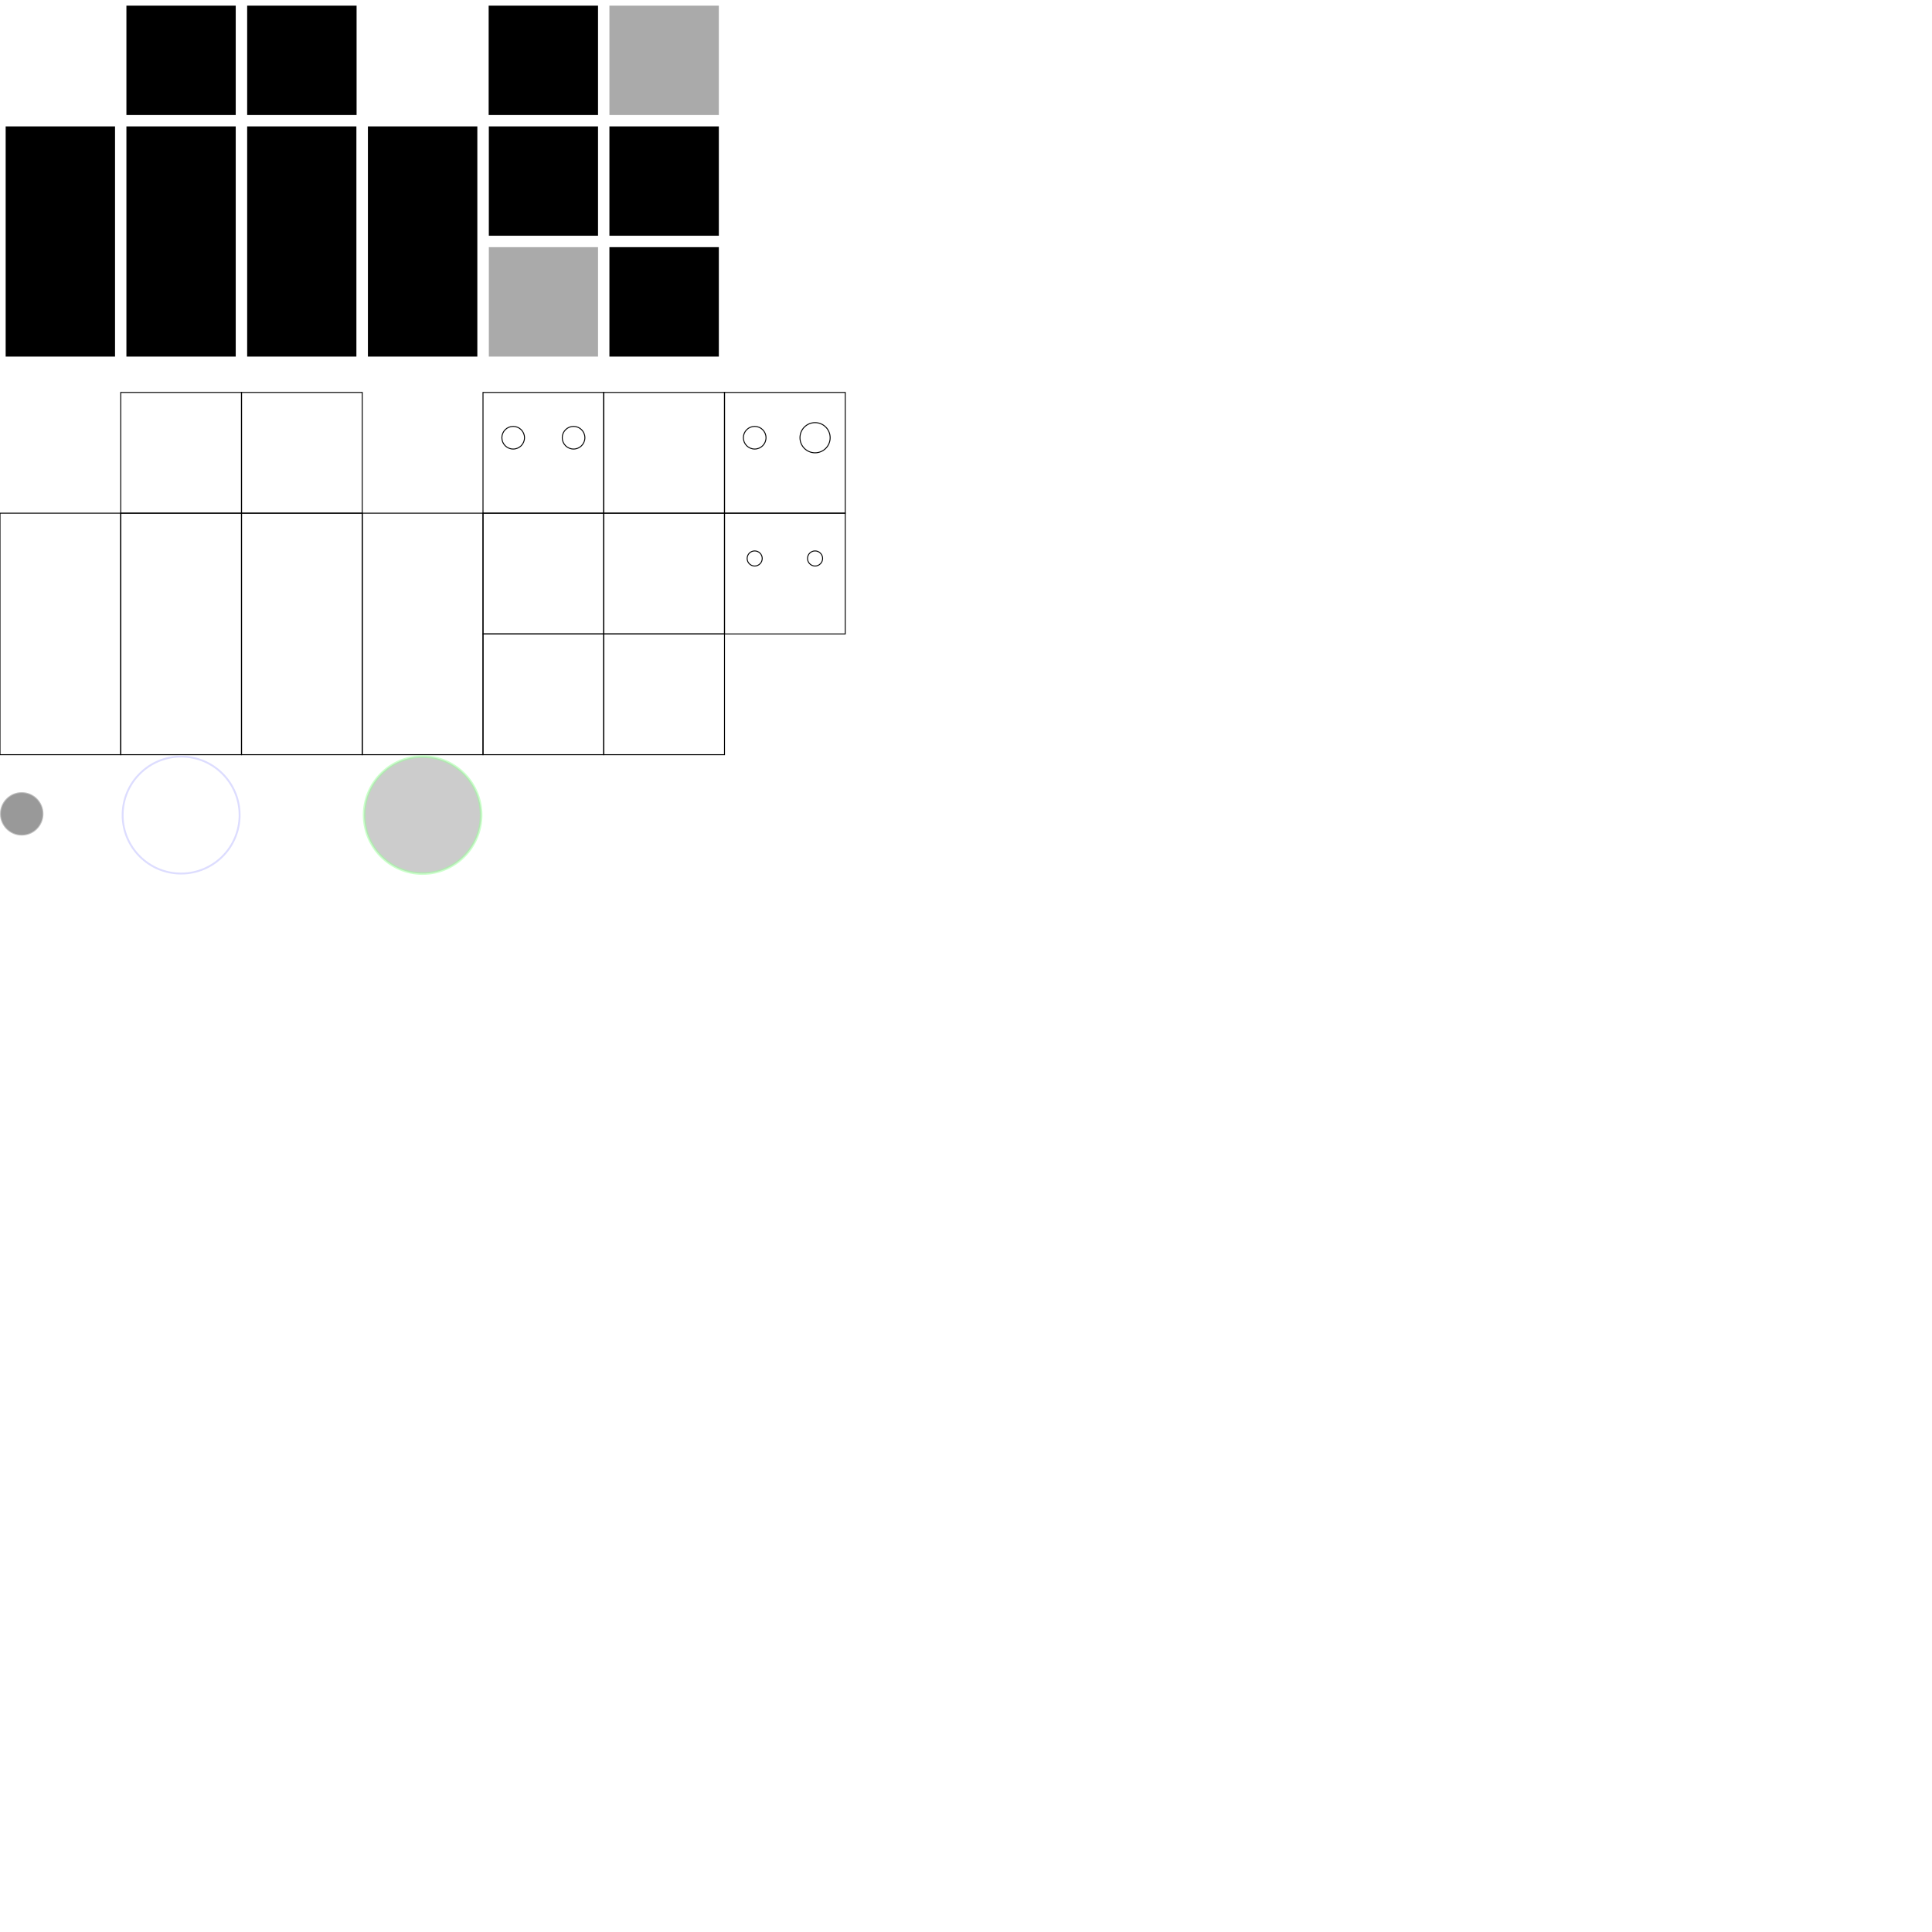
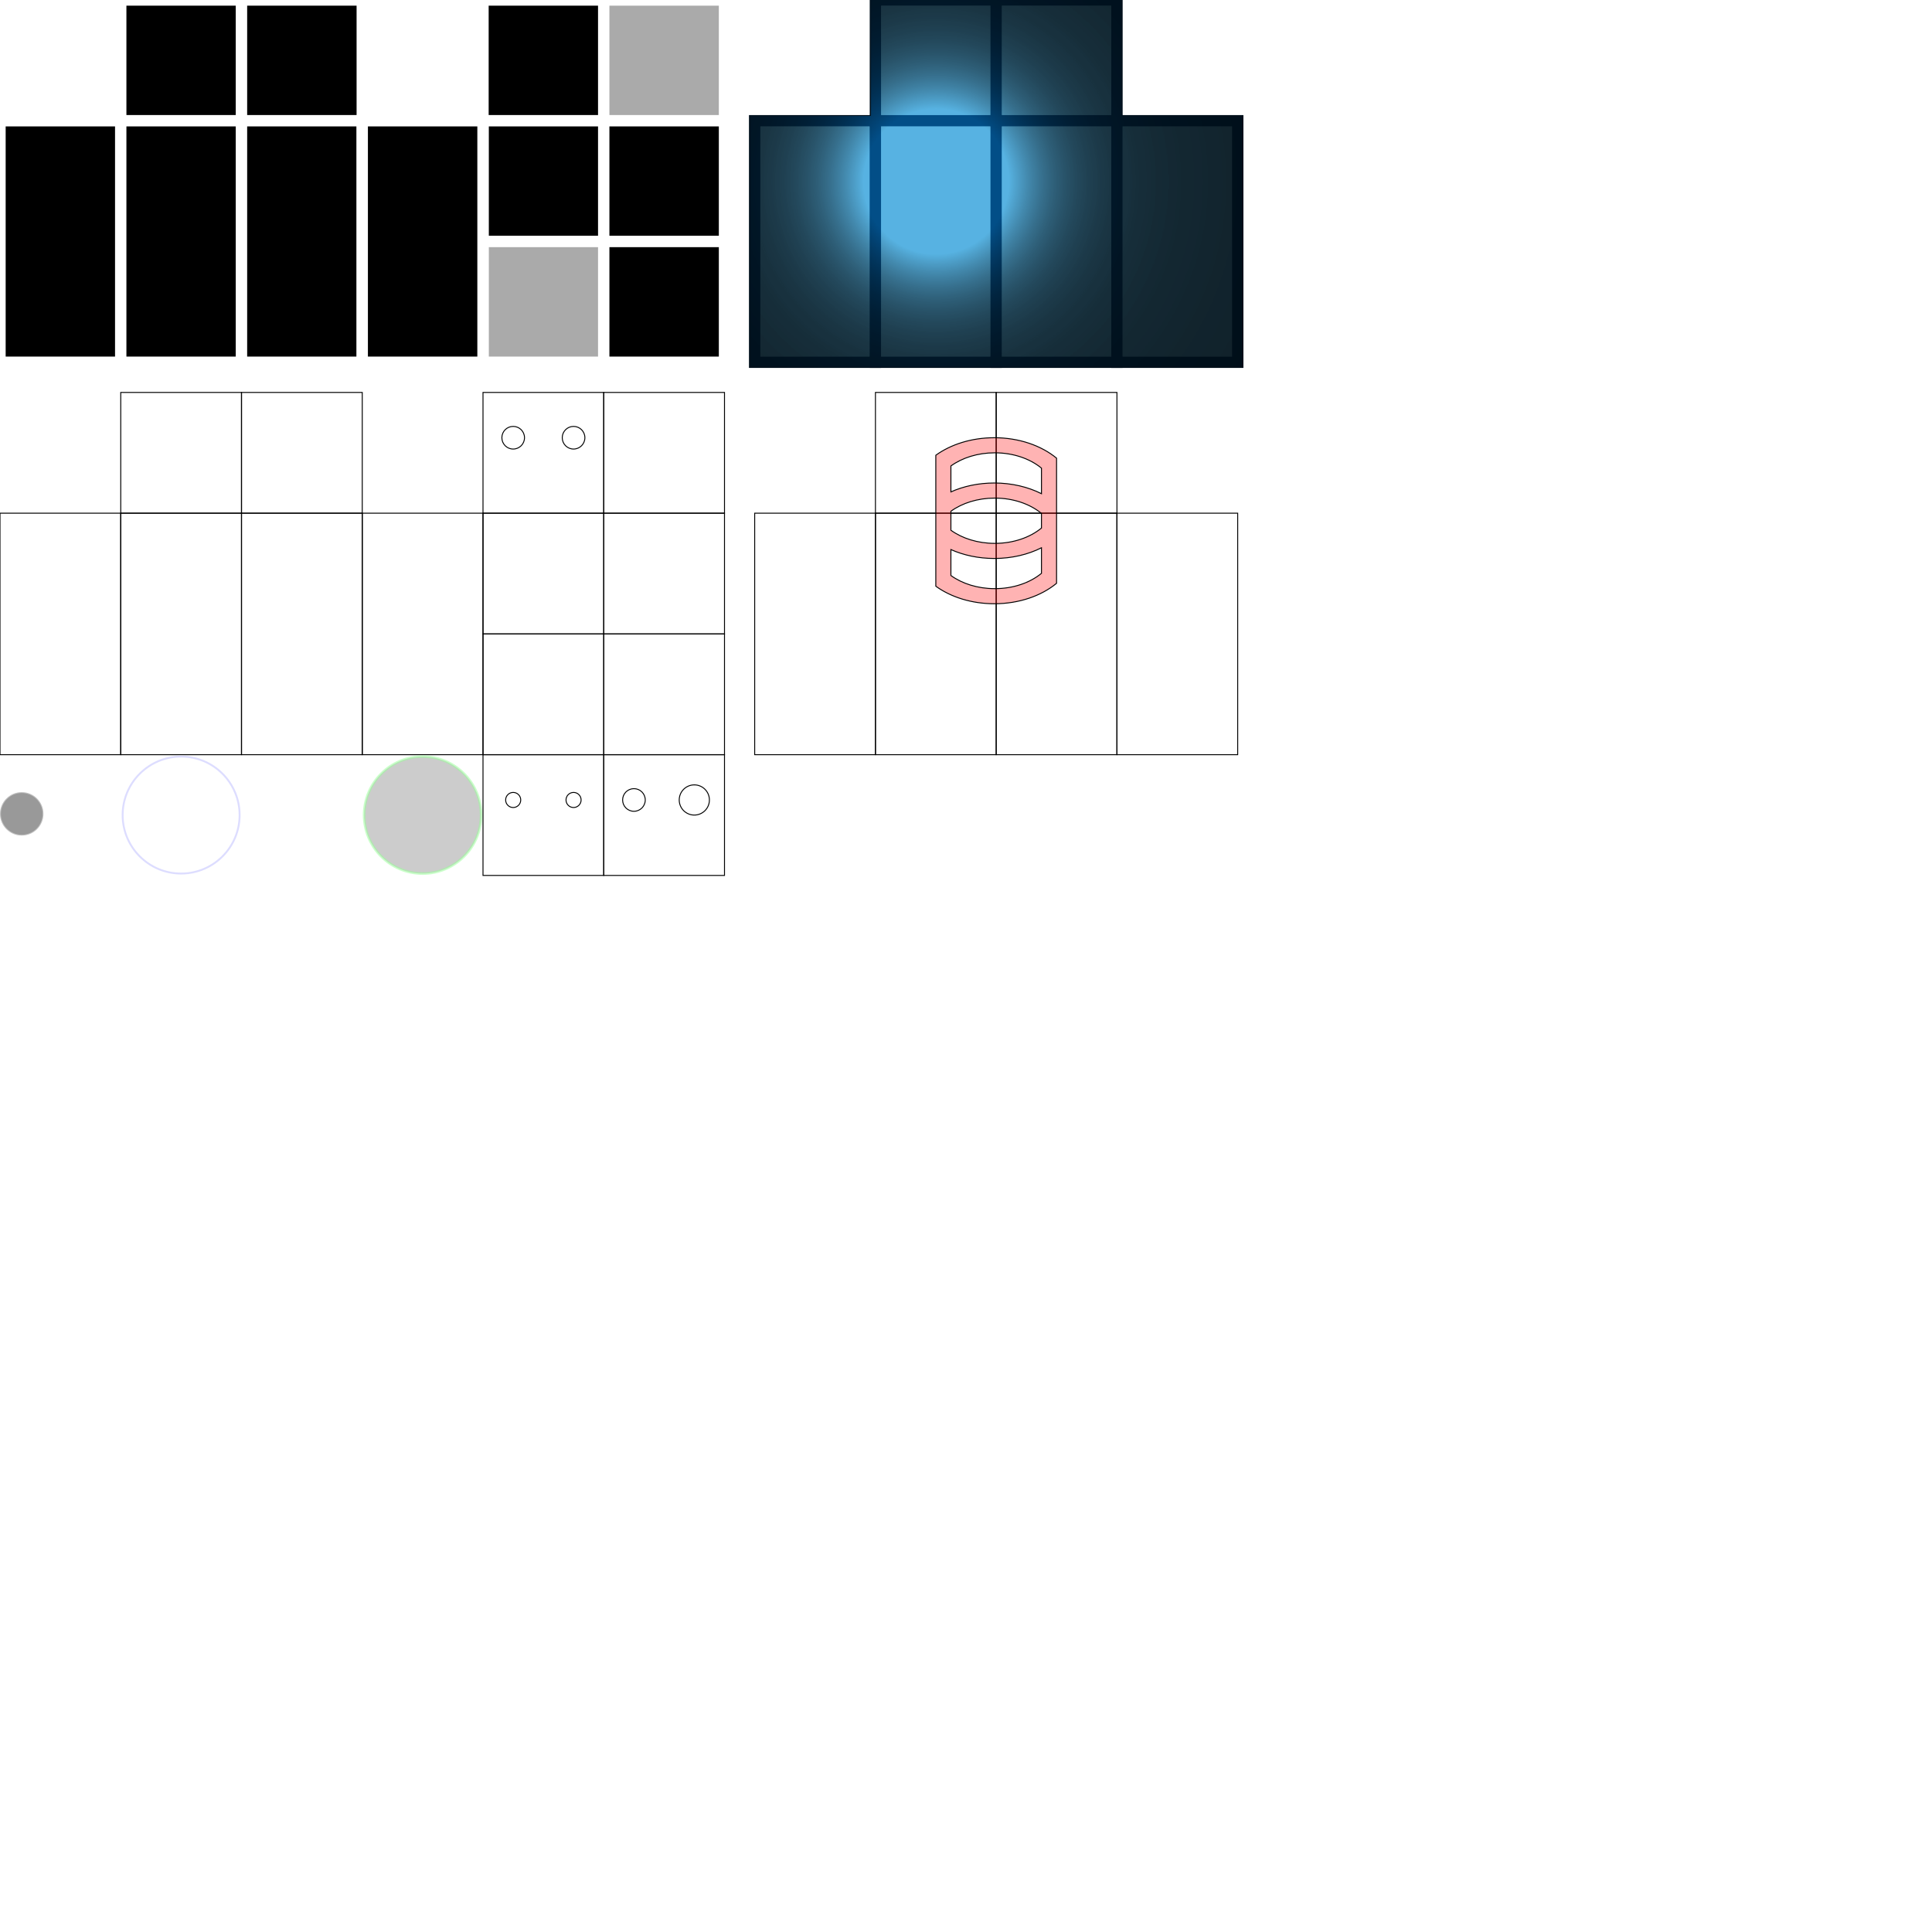
<svg xmlns="http://www.w3.org/2000/svg" xmlns:ns1="https://boxy-svg.com" width="2048" height="2048" viewBox="0 0 2048 2048">
  <defs>
    <ns1:grid x="0" y="0" width="16" height="16" />
+     <filter id="duotone-filter-0" ns1:preset="duotone 1 #4fa2cd #02477b 1" color-interpolation-filters="sRGB" x="-50%" y="-50%" width="200%" height="200%">
+       <feColorMatrix type="matrix" result="grayscale" values="1 0 0 0 0 1 0 0 0 0 1 0 0 0 0 0 0 0 1 0" />
+       <feComponentTransfer color-interpolation-filters="sRGB">
+         <feFuncR type="gamma" exponent="1.5" amplitude="1" offset="0" />
+         <feFuncG type="gamma" exponent="1.5" amplitude="1" offset="0" />
+         <feFuncB type="gamma" exponent="1.5" amplitude="1" offset="0" />
+       </feComponentTransfer>
+       <feComponentTransfer color-interpolation-filters="sRGB" result="duotone">
+         <feFuncR type="table" tableValues="0.31 0.008" />
+         <feFuncG type="table" tableValues="0.635 0.278" />
+         <feFuncB type="table" tableValues="0.804 0.482" />
+         <feFuncA type="table" tableValues="0 1" />
+       </feComponentTransfer>
+     </filter>
+     <filter id="point-light-filter-0" ns1:preset="point-light 1 0.375 0.5 0.5 51 2 0.2 0.1 #ffffff" primitiveUnits="objectBoundingBox" color-interpolation-filters="sRGB" x="-50%" y="-50%" width="200%" height="200%">
+       <feSpecularLighting result="specular-lighting" lighting-color="#ffffff" specularConstant="2" specularExponent="51">
+         <fePointLight x="0.375" y="0.5" z="0.5" />
+       </feSpecularLighting>
+       <feDiffuseLighting result="diffuse-lighting" lighting-color="#ffffff" diffuseConstant="0.2">
+         <fePointLight x="0.375" y="0.5" z="0.5" />
+       </feDiffuseLighting>
+       <feMerge result="lighting">
+         <feMergeNode in="diffuse-lighting" />
+         <feMergeNode in="specular-lighting" />
+       </feMerge>
+       <feComposite in="SourceGraphic" in2="lighting" operator="arithmetic" k1="1" k2="0.1" k3="0" k4="0" />
+     </filter>
  </defs>
  <g style="">
    <g>
      <rect width="128" height="128" style="stroke: rgb(255, 255, 255); stroke-width: 12px;" x="512">
        </rect>
      <rect width="128" height="128" style="stroke: rgb(255, 255, 255); stroke-width: 12px; fill: rgb(170, 170, 170);" x="640">
        </rect>
      <rect width="128" height="128" style="stroke: rgb(255, 255, 255); stroke-width: 12px;" y="128" x="512">
        </rect>
      <rect width="128" height="128" style="stroke: rgb(255, 255, 255); stroke-width: 12px;" x="640" y="128">
        </rect>
      <rect width="128" height="128" style="stroke: rgb(255, 255, 255); stroke-width: 12px; fill: rgb(170, 170, 170);" x="512" y="256">
        </rect>
      <rect width="128" height="128" style="stroke: rgb(255, 255, 255); stroke-width: 12px;" x="640" y="256">
        </rect>
    </g>
    <g>
      <rect width="128" height="128" style="stroke: rgb(255, 255, 255); stroke-width: 12px;" x="128">
        </rect>
      <rect width="128" height="128" style="stroke: rgb(255, 255, 255); stroke-width: 12px;" x="256">
        </rect>
      <rect width="128" height="256" style="stroke: rgb(255, 255, 255); stroke-width: 12px;" y="128">
        </rect>
      <rect width="128" height="256" style="stroke : rgb(255, 255, 255); stroke-width : 12px; alignment-baseline : initial;" y="128" x="128">
        </rect>
      <rect width="128" height="256" style="stroke: rgb(255, 255, 255); stroke-width: 12px;" y="128" x="256">
        </rect>
      <rect width="128" height="256" style="stroke: rgb(255, 255, 255); stroke-width: 12px;" y="128" x="384">
        </rect>
    </g>
    <g>
      <rect width="128" height="128" style="stroke: rgb(0, 0, 0); fill: none;" x="512" y="416">
        </rect>
      <g transform="matrix(1, 0, 0, 1, 350.83, -153.6)">
        <circle style="stroke: rgb(0, 0, 0); fill: rgb(255, 255, 255);" cx="193.17" cy="617.6" r="12">
          </circle>
        <circle style="stroke: rgb(0, 0, 0); fill: rgb(255, 255, 255);" cx="257.17" cy="617.6" r="12">
          </circle>
      </g>
      <rect width="128" height="128" style="fill: none; stroke: rgb(0, 0, 0);" x="640" y="416">
        </rect>
      <rect width="128" height="128" style="fill: none; stroke: rgb(0, 0, 0);" y="544" x="512">
        </rect>
      <rect width="128" height="128" style="fill: none; stroke: rgb(0, 0, 0);" x="640" y="544">
        </rect>
      <rect width="128" height="128" style="fill: none; stroke: rgb(0, 0, 0);" x="512" y="672">
        </rect>
      <rect width="128" height="128" style="fill: none; stroke: rgb(0, 0, 0);" x="640" y="672">
        </rect>
    </g>
    <g>
      <rect width="128" height="128" style="fill: none; stroke: rgb(0, 0, 0);" x="128" y="416">
        </rect>
      <rect width="128" height="128" style="fill: none; stroke: rgb(0, 0, 0);" x="256" y="416">
        </rect>
      <rect width="128" height="256" style="fill: none; stroke: rgb(0, 0, 0);" y="544">
        </rect>
      <rect width="128" height="256" style="fill: none; stroke: rgb(0, 0, 0); transform-origin: 192px 672px;" y="544" x="128">
        </rect>
      <path d="M 192 592 C 197.866 592 202.666 597.76 202.666 604.799 C 202.666 611.84 197.866 617.6 192 617.6 C 186.134 617.6 181.334 611.84 181.334 604.799 C 181.334 597.76 186.134 592 192 592 Z M 240 636.8 L 208 636.8 L 208 720 L 197.333 720 L 197.333 681.6 L 186.667 681.6 L 186.667 720 L 176.001 720 L 176.001 636.8 L 144 636.8 L 144 624 L 240 624 L 240 636.8 Z" style="fill: rgb(255, 255, 255); stroke-width: 0.388px; transform-origin: 192px 619.226px;">
        </path>
      <rect width="128" height="256" style="fill: none; stroke: rgb(0, 0, 0);" y="544" x="256">
        </rect>
      <rect width="128" height="256" style="fill: none; stroke: rgb(0, 0, 0);" y="544" x="384">
        </rect>
      <path d="M 448 592 C 453.866 592 458.666 597.76 458.666 604.799 C 458.666 611.84 453.866 617.6 448 617.6 C 442.134 617.6 437.334 611.84 437.334 604.799 C 437.334 597.76 442.134 592 448 592 Z M 496 636.8 L 464 636.8 L 464 720 L 453.333 720 L 453.333 681.6 L 442.667 681.6 L 442.667 720 L 432.001 720 L 432.001 636.8 L 400 636.8 L 400 624 L 496 624 L 496 636.8 Z" style="fill: rgb(255, 255, 255); stroke-width: 0.388px; transform-origin: 448px 619.226px;">
        </path>
    </g>
    <rect width="128" height="128" style="fill: none;" x="128" y="800">
      </rect>
    <circle style="fill: none; stroke-width: 2px; stroke: rgb(221, 221, 255);" cx="191.999" cy="863.999" r="61.999">
      </circle>
    <rect width="128" height="128" style="fill: none;" x="384" y="800">
      </rect>
    <circle style="stroke-width: 2.794px; fill-opacity: 0.2; stroke-opacity: 0.5; stroke: rgb(153, 255, 153);" cx="448" cy="864" r="62">
      </circle>
    <circle style="stroke-width: 1.862px; fill-opacity: 0.4; stroke: rgb(255, 255, 255); stroke-opacity: 0.4;" cx="23.04" cy="862.72" r="23.04">
      </circle>
    <rect width="128" height="128" style="fill: none; stroke: rgb(255, 255, 255); stroke-opacity: 0;" x="640" y="800">
      </rect>
    <g>
-       <rect width="128" height="128" style="stroke: rgb(0, 0, 0); fill: none;" x="768" y="416">
+       <rect width="128" height="128" style="stroke: rgb(0, 0, 0); fill: none;" x="640" y="800">
        </rect>
-       <g transform="matrix(1, 0, 0, 1, 606.83, -153.6)">
+       <g transform="matrix(1, 0, 0, 1, 478.83, 230.4)">
        <circle style="stroke: rgb(0, 0, 0); fill: rgb(255, 255, 255);" cx="193.17" cy="617.6" r="12">
          </circle>
        <circle style="stroke: rgb(0, 0, 0); fill: rgb(255, 255, 255);" cx="257.17" cy="617.6" r="16">
          </circle>
      </g>
    </g>
    <g>
-       <rect width="128" height="128" style="stroke: rgb(0, 0, 0); fill: none;" x="768" y="544">
+       <rect width="128" height="128" style="stroke: rgb(0, 0, 0); fill: none;" x="512" y="800">
        </rect>
-       <g transform="matrix(1, 0, 0, 1, 606.83, -25.6)">
+       <g transform="matrix(1, 0, 0, 1, 350.83, 230.4)">
        <circle style="stroke: rgb(0, 0, 0); fill: rgb(255, 255, 255);" cx="193.17" cy="617.6" r="8">
          </circle>
        <circle style="stroke: rgb(0, 0, 0); fill: rgb(255, 255, 255);" cx="257.17" cy="617.6" r="8">
          </circle>
      </g>
    </g>
+     <g style="filter: url(&quot;#duotone-filter-0&quot;) url(&quot;#point-light-filter-0&quot;);">
+       <rect width="128" height="128" style="stroke: rgb(255, 255, 255); stroke-width: 12px;" x="928">
+         </rect>
+       <rect width="128" height="128" style="stroke: rgb(255, 255, 255); stroke-width: 12px;" x="1056">
+         </rect>
+       <rect width="128" height="256" style="stroke: rgb(255, 255, 255); stroke-width: 12px;" y="128" x="800">
+         </rect>
+       <rect width="128" height="256" style="stroke : rgb(255, 255, 255); stroke-width : 12px; alignment-baseline : initial;" y="128" x="928">
+         </rect>
+       <rect width="128" height="256" style="stroke: rgb(255, 255, 255); stroke-width: 12px;" y="128" x="1056">
+         </rect>
+       <rect width="128" height="256" style="stroke: rgb(255, 255, 255); stroke-width: 12px;" y="128" x="1184">
+         </rect>
+     </g>
+     <g>
+       <rect width="128" height="128" style="stroke: rgb(0, 0, 0); fill-opacity: 0.3; fill: none;" x="928" y="416">
+         </rect>
+       <rect width="128" height="128" style="stroke: rgb(0, 0, 0); fill-opacity: 0.3; fill: none;" x="1056" y="416">
+         </rect>
+       <rect width="128" height="256" style="stroke: rgb(0, 0, 0); fill-opacity: 0.3; fill: none;" y="544" x="800">
+         </rect>
+       <rect width="128" height="256" style="stroke: rgb(0, 0, 0); transform-origin: 992px 672px; fill-opacity: 0.3; fill: none;" y="544" x="928">
+         </rect>
+       <rect width="128" height="256" style="stroke: rgb(0, 0, 0); fill-opacity: 0.3; fill: none;" y="544" x="1056">
+         </rect>
+       <rect width="128" height="256" style="stroke: rgb(0, 0, 0); fill-opacity: 0.3; fill: none;" y="544" x="1184">
+         </rect>
+       <path d="M 1053.99 591.998 C 1037.13 591.998 1021.38 588.549 1008 582.568 L 1008 610.061 C 1019.92 618.675 1036.36 623.997 1054.49 623.997 C 1074.22 623.997 1091.91 617.711 1104 607.746 L 1104 580.671 C 1089.8 587.814 1072.57 591.998 1053.99 591.998 Z M 992 482.582 C 1007.9 471.096 1029.81 464 1053.99 464 C 1080.29 464 1103.88 472.381 1120 485.668 L 1120 618.327 C 1103.88 631.615 1080.29 639.996 1053.99 639.996 C 1029.81 639.996 1007.9 632.9 992 621.414 L 992 482.582 Z M 1104 496.252 C 1091.91 486.286 1074.22 480.001 1054.49 480.001 C 1036.36 480.001 1019.92 485.323 1008 493.937 L 1008 521.428 C 1021.38 515.447 1037.13 511.998 1053.99 511.998 C 1072.57 511.998 1089.8 516.182 1104 523.324 L 1104 496.252 Z M 1054.49 575.999 C 1074.22 575.999 1091.91 569.713 1104 559.748 L 1104 544.25 C 1091.91 534.284 1074.22 527.999 1054.49 527.999 C 1036.36 527.999 1019.92 533.321 1008 541.935 L 1008 562.063 C 1019.92 570.677 1036.36 575.999 1054.49 575.999 Z" style="stroke: rgb(0, 0, 0); fill-opacity: 0.3; fill: rgb(255, 0, 0);" />
+     </g>
  </g>
</svg>
